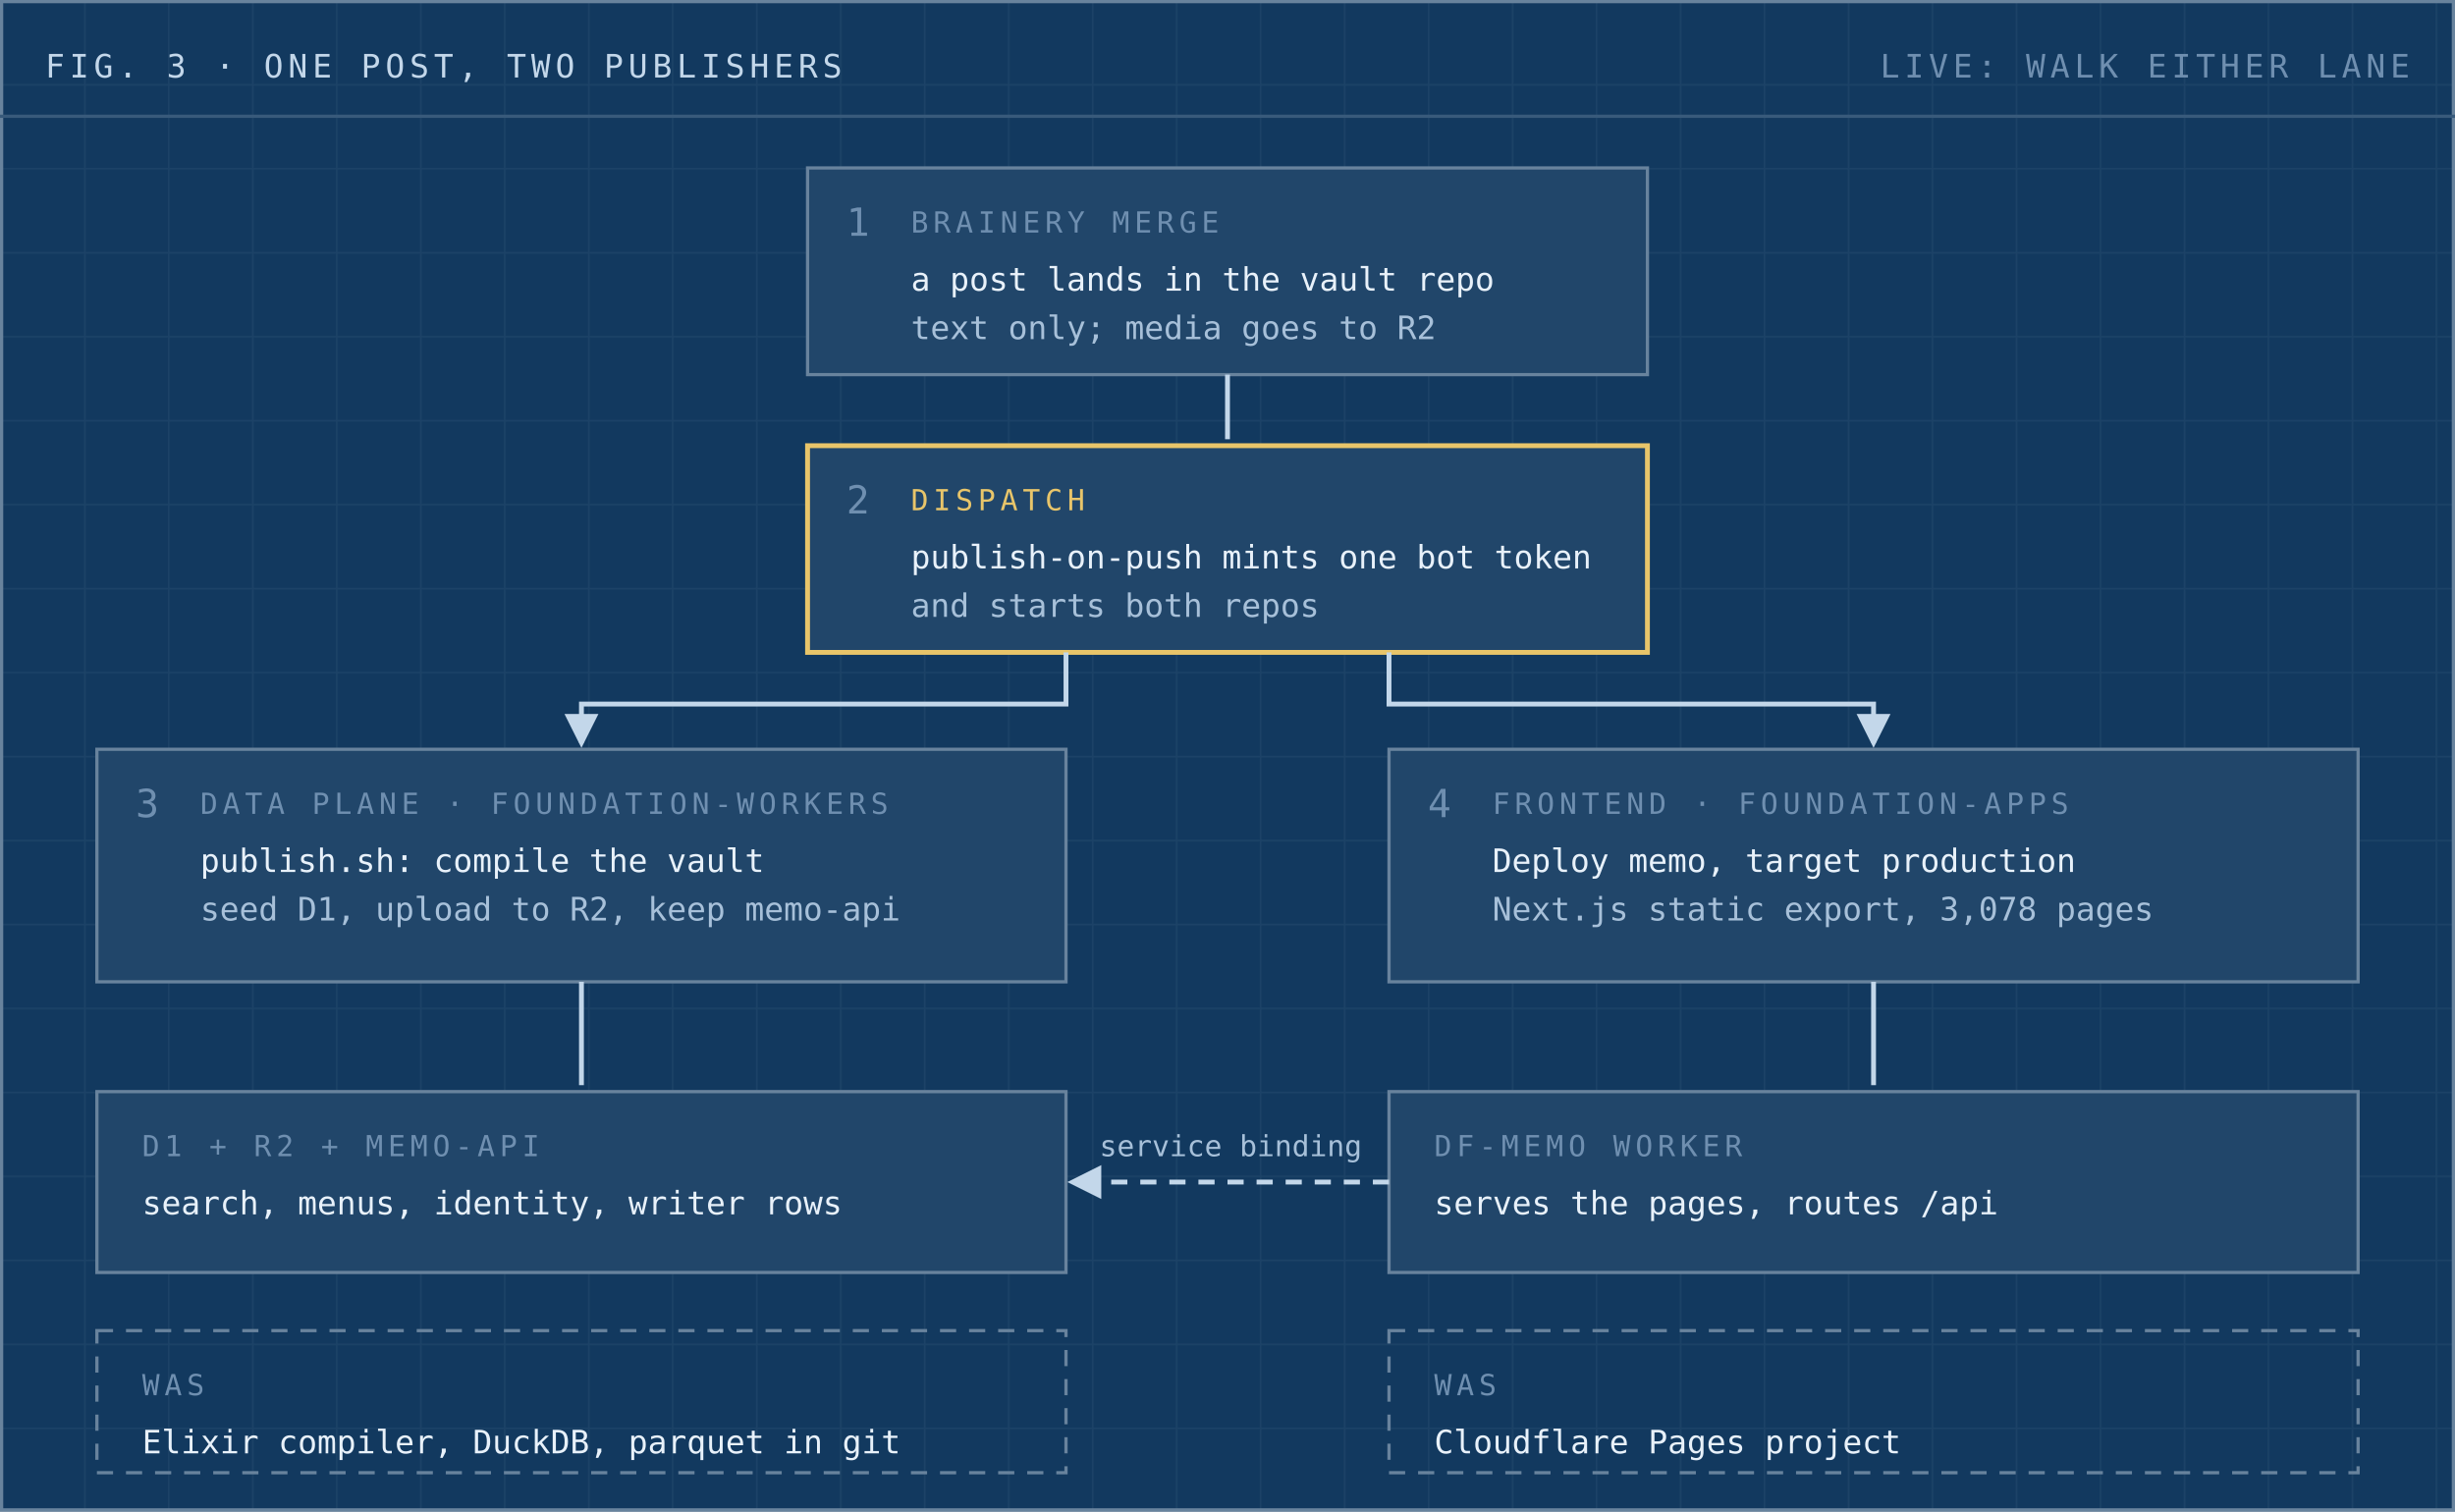
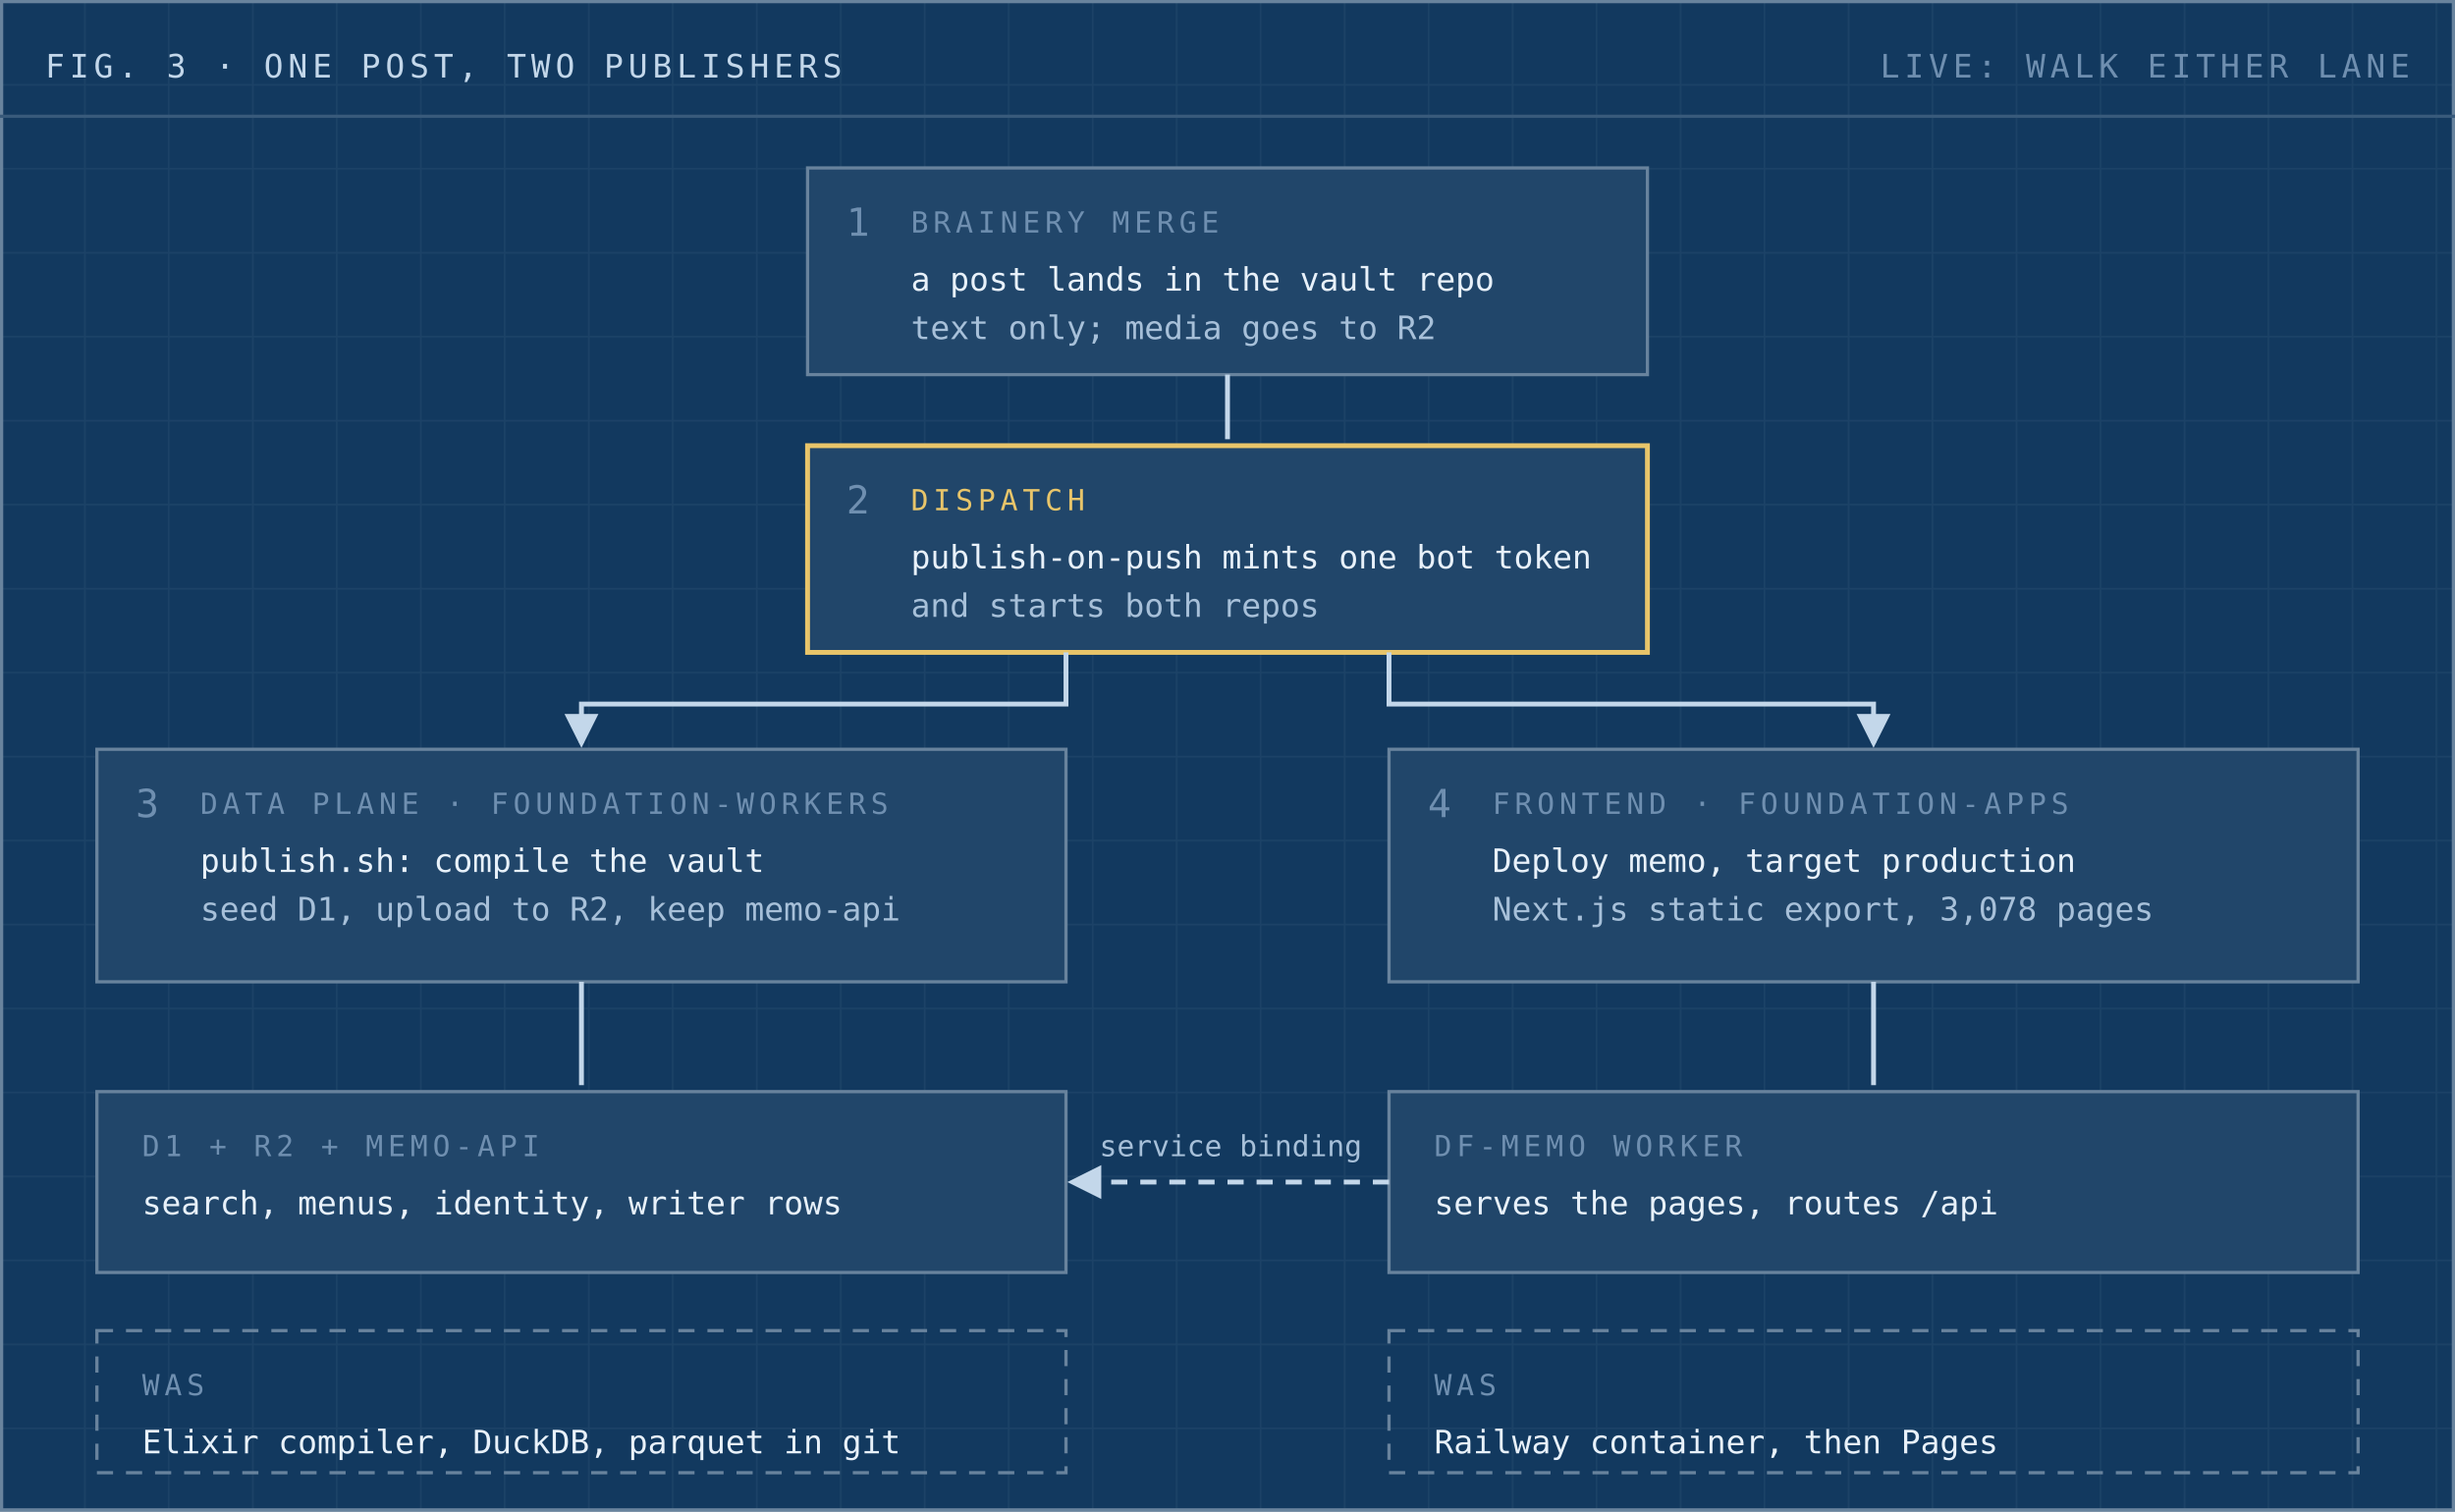
<svg xmlns="http://www.w3.org/2000/svg" viewBox="0 0 760 468" aria-label="Fig. 3: one merged post through the two-plane publish, with what each lane replaced" style="width:100%;height:auto;max-width:760px;display:block" font-family="ui-monospace, SFMono-Regular, Menlo, Consolas, monospace">
  <defs>
    <pattern id="grid3" width="26" height="26" patternUnits="userSpaceOnUse">
      <path d="M 26 0 L 0 0 0 26" fill="none" stroke="#e8f1fa" stroke-opacity="0.05" stroke-width="1" />
    </pattern>
    <marker id="ar3" viewBox="0 0 10 10" refX="8.5" refY="5" markerWidth="7" markerHeight="7" orient="auto">
      <path d="M0 0 L10 5 L0 10 z" fill="#c3d7ea" />
    </marker>
    <marker id="am3" viewBox="0 0 10 10" refX="8.5" refY="5" markerWidth="7" markerHeight="7" orient="auto">
      <path d="M0 0 L10 5 L0 10 z" fill="#e8c56a" />
    </marker>
  </defs>
  <rect width="760" height="468" fill="#12395f" />
  <rect width="760" height="468" fill="url(#grid3)" />
  <rect x="0.5" y="0.5" width="759" height="467" fill="none" stroke="#68839d" />
  <text x="14" y="24" font-size="10" letter-spacing="1.5" fill="#c3d7ea">FIG. 3 · ONE POST, TWO PUBLISHERS</text>
  <text x="746" y="24" font-size="10" letter-spacing="1.5" fill="#6f8fb0" text-anchor="end">LIVE: WALK EITHER LANE</text>
  <line x1="0" y1="36" x2="760" y2="36" stroke="#385a7b" />
  <g>
    <rect x="250" y="52" width="260" height="64" fill="#21466a" stroke="#68839d" stroke-width="1" />
    <text x="262" y="73" font-size="12" fill="#6f8fb0">1</text>
    <text x="282" y="72" font-size="9" letter-spacing="1.5" fill="#6f8fb0">BRAINERY MERGE</text>
    <text x="282" y="90" font-size="10" fill="#e8f1fa">a post lands in the vault repo</text>
    <text x="282" y="105" font-size="10" fill="#a7c0d9">text only; media goes to R2</text>
  </g>
  <g>
    <rect x="250" y="138" width="260" height="64" fill="#21466a" stroke="#e8c56a" stroke-width="1.5" />
    <text x="262" y="159" font-size="12" fill="#6f8fb0">2</text>
    <text x="282" y="158" font-size="9" letter-spacing="1.5" fill="#e8c56a">DISPATCH</text>
    <text x="282" y="176" font-size="10" fill="#e8f1fa">publish-on-push mints one bot token</text>
    <text x="282" y="191" font-size="10" fill="#a7c0d9">and starts both repos</text>
  </g>
  <g>
    <rect x="30" y="232" width="300" height="72" fill="#21466a" stroke="#68839d" stroke-width="1" />
    <text x="42" y="253" font-size="12" fill="#6f8fb0">3</text>
    <text x="62" y="252" font-size="9" letter-spacing="1.5" fill="#6f8fb0">DATA PLANE · FOUNDATION-WORKERS</text>
    <text x="62" y="270" font-size="10" fill="#e8f1fa">publish.sh: compile the vault</text>
    <text x="62" y="285" font-size="10" fill="#a7c0d9">seed D1, upload to R2, keep memo-api</text>
  </g>
  <g>
    <rect x="430" y="232" width="300" height="72" fill="#21466a" stroke="#68839d" stroke-width="1" />
    <text x="442" y="253" font-size="12" fill="#6f8fb0">4</text>
    <text x="462" y="252" font-size="9" letter-spacing="1.5" fill="#6f8fb0">FRONTEND · FOUNDATION-APPS</text>
    <text x="462" y="270" font-size="10" fill="#e8f1fa">Deploy memo, target production</text>
    <text x="462" y="285" font-size="10" fill="#a7c0d9">Next.js static export, 3,078 pages</text>
  </g>
  <g>
    <rect x="30" y="338" width="300" height="56" fill="#21466a" stroke="#68839d" stroke-width="1" />
    <text x="44" y="358" font-size="9" letter-spacing="1.5" fill="#6f8fb0">D1 + R2 + MEMO-API</text>
    <text x="44" y="376" font-size="10" fill="#e8f1fa">search, menus, identity, writer rows</text>
  </g>
  <g>
    <rect x="430" y="338" width="300" height="56" fill="#21466a" stroke="#68839d" stroke-width="1" />
    <text x="444" y="358" font-size="9" letter-spacing="1.5" fill="#6f8fb0">DF-MEMO WORKER</text>
    <text x="444" y="376" font-size="10" fill="#e8f1fa">serves the pages, routes /api</text>
  </g>
  <g>
    <rect x="30" y="412" width="300" height="44" fill="none" stroke="#68839d" stroke-width="1" stroke-dasharray="5 4" />
    <text x="44" y="432" font-size="9" letter-spacing="1.5" fill="#6f8fb0">WAS</text>
    <text x="44" y="450" font-size="10" fill="#e8f1fa">Elixir compiler, DuckDB, parquet in git</text>
  </g>
  <g>
    <rect x="430" y="412" width="300" height="44" fill="none" stroke="#68839d" stroke-width="1" stroke-dasharray="5 4" />
    <text x="444" y="432" font-size="9" letter-spacing="1.5" fill="#6f8fb0">WAS</text>
-     <text x="444" y="450" font-size="10" fill="#e8f1fa">Cloudflare Pages project</text>
+     <text x="444" y="450" font-size="10" fill="#e8f1fa">Railway container, then Pages</text>
  </g>
  <line x1="380" y1="116" x2="380" y2="136" stroke="#c3d7ea" stroke-width="1.5" marker-end="url(#ar)" />
  <path d="M 330 202 L 330 218 L 180 218 L 180 230" fill="none" stroke="#c3d7ea" stroke-width="1.5" marker-end="url(#ar3)" />
  <path d="M 430 202 L 430 218 L 580 218 L 580 230" fill="none" stroke="#c3d7ea" stroke-width="1.5" marker-end="url(#ar3)" />
  <line x1="180" y1="304" x2="180" y2="336" stroke="#c3d7ea" stroke-width="1.5" marker-end="url(#ar)" />
  <line x1="580" y1="304" x2="580" y2="336" stroke="#c3d7ea" stroke-width="1.5" marker-end="url(#ar)" />
  <line x1="430" y1="366" x2="332" y2="366" stroke="#c3d7ea" stroke-width="1.5" stroke-dasharray="5 4" marker-end="url(#ar3)" />
  <text x="381" y="358" font-size="9" fill="#a7c0d9" text-anchor="middle">service binding</text>
</svg>
